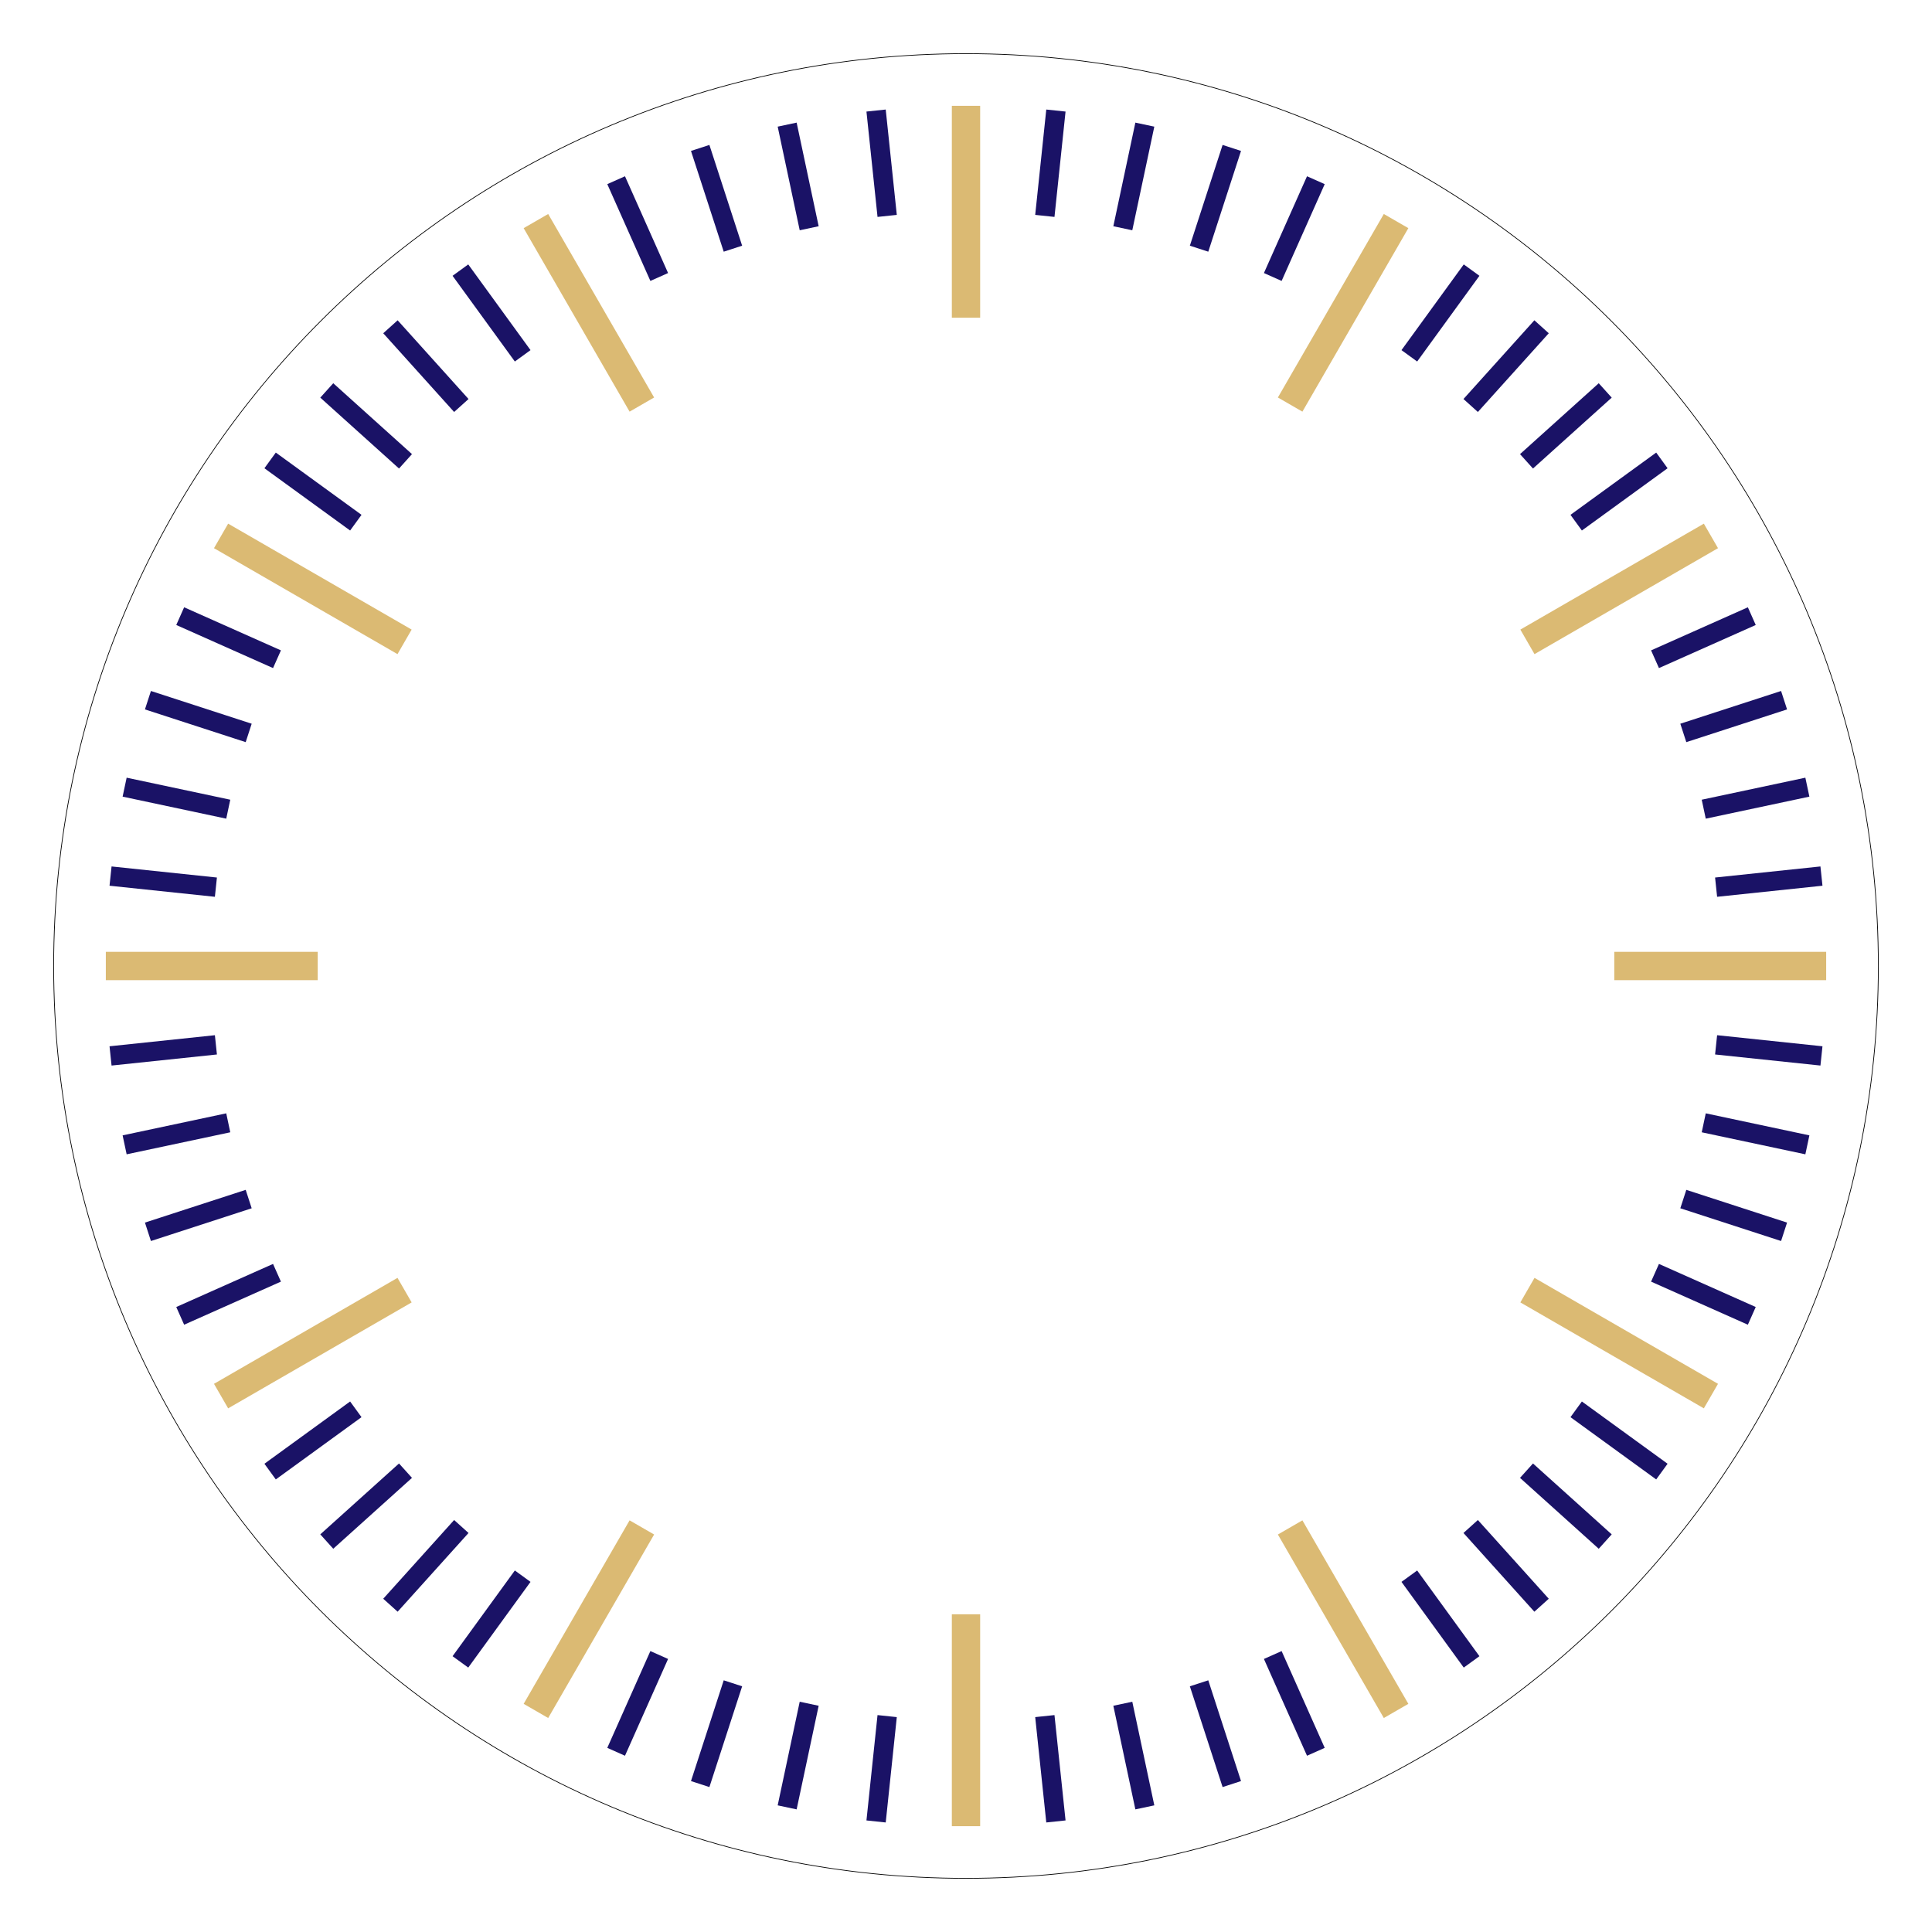
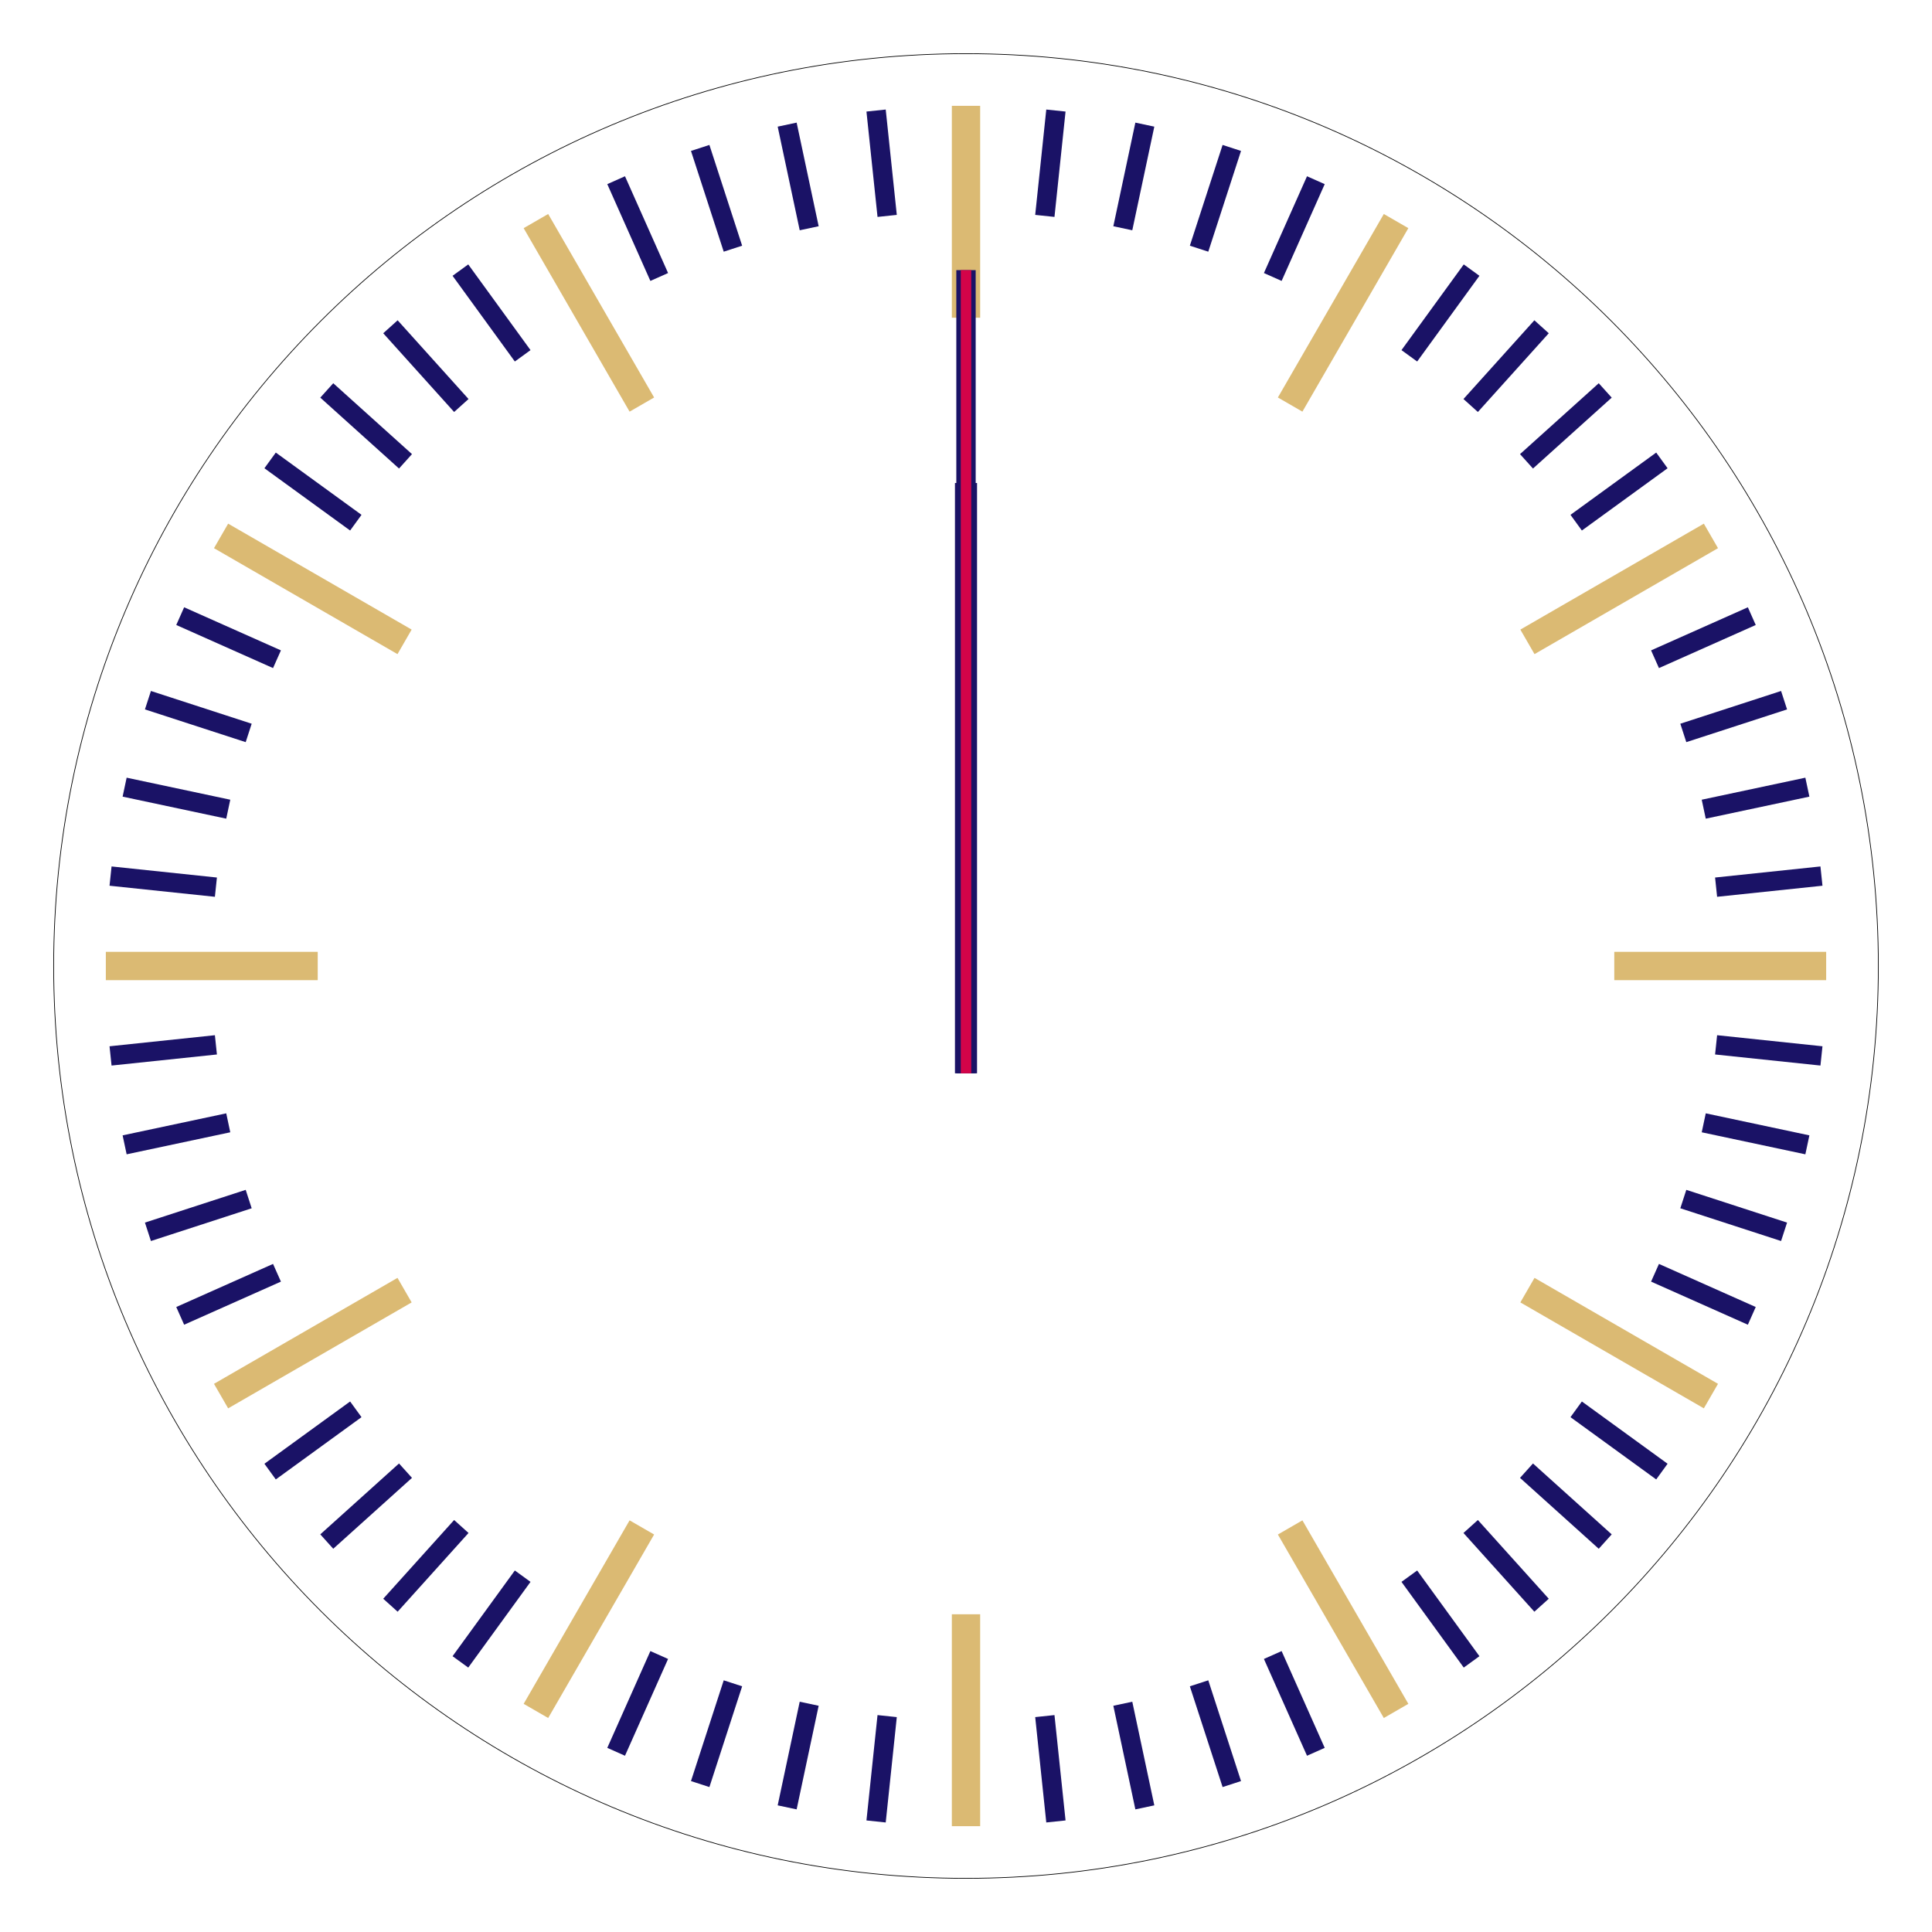
<svg xmlns="http://www.w3.org/2000/svg" width="100%" height="100%" viewBox="0 0 2700 2700" version="1.1" xml:space="preserve" style="fill-rule:evenodd;clip-rule:evenodd;stroke-linecap:round;stroke-linejoin:round;stroke-miterlimit:1.5;">
  <g transform="matrix(1.05189,0,0,1.05189,-227.834,-227.834)">
    <circle cx="1500" cy="1500" r="1212.11" style="fill:none;stroke:black;stroke-width:0.95px;" />
  </g>
  <g id="Brown-Jobs" transform="matrix(1,0,0,1,-150,-150)">
    <path d="M1500,297.902L1500,594.014" style="fill:none;stroke:rgb(219,186,115);stroke-width:39.58px;stroke-linecap:butt;" />
    <g transform="matrix(0.866025,0.5,-0.5,0.866025,950.962,-549.038)">
      <path d="M1500,297.902L1500,594.014" style="fill:none;stroke:rgb(219,186,115);stroke-width:39.58px;stroke-linecap:butt;" />
    </g>
    <g transform="matrix(0.5,0.866025,-0.866025,0.5,2049.04,-549.038)">
      <path d="M1500,297.902L1500,594.014" style="fill:none;stroke:rgb(219,186,115);stroke-width:39.58px;stroke-linecap:butt;" />
    </g>
    <g transform="matrix(2.27596e-15,1,-1,2.27596e-15,3000,-3.86535e-12)">
      <path d="M1500,297.902L1500,594.014" style="fill:none;stroke:rgb(219,186,115);stroke-width:39.58px;stroke-linecap:butt;" />
    </g>
    <g transform="matrix(-0.5,0.866025,-0.866025,-0.5,3549.04,950.962)">
      <path d="M1500,297.902L1500,594.014" style="fill:none;stroke:rgb(219,186,115);stroke-width:39.58px;stroke-linecap:butt;" />
    </g>
    <g transform="matrix(-0.866025,0.5,-0.5,-0.866025,3549.04,2049.04)">
      <path d="M1500,297.902L1500,594.014" style="fill:none;stroke:rgb(219,186,115);stroke-width:39.58px;stroke-linecap:butt;" />
    </g>
    <g transform="matrix(-1,4.60743e-15,-4.60743e-15,-1,3000,3000)">
      <path d="M1500,297.902L1500,594.014" style="fill:none;stroke:rgb(219,186,115);stroke-width:39.58px;stroke-linecap:butt;" />
    </g>
    <g transform="matrix(-0.866025,-0.5,0.5,-0.866025,2049.04,3549.04)">
      <path d="M1500,297.902L1500,594.014" style="fill:none;stroke:rgb(219,186,115);stroke-width:39.58px;stroke-linecap:butt;" />
    </g>
    <g transform="matrix(-0.5,-0.866025,0.866025,-0.5,950.962,3549.04)">
      <path d="M1500,297.902L1500,594.014" style="fill:none;stroke:rgb(219,186,115);stroke-width:39.58px;stroke-linecap:butt;" />
    </g>
    <g transform="matrix(-6.88338e-15,-1,1,-6.88338e-15,1.04592e-11,3000)">
      <path d="M1500,297.902L1500,594.014" style="fill:none;stroke:rgb(219,186,115);stroke-width:39.58px;stroke-linecap:butt;" />
    </g>
    <g transform="matrix(0.5,-0.866025,0.866025,0.5,-549.038,2049.04)">
      <path d="M1500,297.902L1500,594.014" style="fill:none;stroke:rgb(219,186,115);stroke-width:39.58px;stroke-linecap:butt;" />
    </g>
    <g transform="matrix(0.866025,-0.5,0.5,0.866025,-549.038,950.962)">
      <path d="M1500,297.902L1500,594.014" style="fill:none;stroke:rgb(219,186,115);stroke-width:39.58px;stroke-linecap:butt;" />
    </g>
  </g>
  <g id="Blue-Jobs" transform="matrix(1,0,0,1,-150,-150)">
    <g transform="matrix(0.994522,0.104528,-0.104528,0.994522,165.01,-148.576)">
      <path d="M1500,297.902L1500,445.958" style="fill:none;stroke:rgb(26,18,102);stroke-width:27.08px;stroke-linecap:butt;" />
    </g>
    <g transform="matrix(0.978148,0.207912,-0.207912,0.978148,344.646,-279.089)">
      <path d="M1500,297.902L1500,445.958" style="fill:none;stroke:rgb(26,18,102);stroke-width:27.08px;stroke-linecap:butt;" />
    </g>
    <g transform="matrix(0.951057,0.309017,-0.309017,0.951057,536.941,-390.11)">
      <path d="M1500,297.902L1500,445.958" style="fill:none;stroke:rgb(26,18,102);stroke-width:27.08px;stroke-linecap:butt;" />
    </g>
    <g transform="matrix(0.913545,0.406737,-0.406737,0.913545,739.787,-480.423)">
      <path d="M1500,297.902L1500,445.958" style="fill:none;stroke:rgb(26,18,102);stroke-width:27.08px;stroke-linecap:butt;" />
    </g>
    <g transform="matrix(0.809017,0.587785,-0.587785,0.809017,1168.15,-595.203)">
      <path d="M1500,297.902L1500,445.958" style="fill:none;stroke:rgb(26,18,102);stroke-width:27.08px;stroke-linecap:butt;" />
    </g>
    <g transform="matrix(0.743145,0.669131,-0.669131,0.743145,1388.98,-618.413)">
      <path d="M1500,297.902L1500,445.958" style="fill:none;stroke:rgb(26,18,102);stroke-width:27.08px;stroke-linecap:butt;" />
    </g>
    <g transform="matrix(0.669131,0.743145,-0.743145,0.669131,1611.02,-618.413)">
      <path d="M1500,297.902L1500,445.958" style="fill:none;stroke:rgb(26,18,102);stroke-width:27.08px;stroke-linecap:butt;" />
    </g>
    <g transform="matrix(0.587785,0.809017,-0.809017,0.587785,1831.85,-595.203)">
      <path d="M1500,297.902L1500,445.958" style="fill:none;stroke:rgb(26,18,102);stroke-width:27.08px;stroke-linecap:butt;" />
    </g>
    <g transform="matrix(0.406737,0.913545,-0.913545,0.406737,2260.21,-480.423)">
      <path d="M1500,297.902L1500,445.958" style="fill:none;stroke:rgb(26,18,102);stroke-width:27.08px;stroke-linecap:butt;" />
    </g>
    <g transform="matrix(0.309017,0.951057,-0.951057,0.309017,2463.06,-390.11)">
      <path d="M1500,297.902L1500,445.958" style="fill:none;stroke:rgb(26,18,102);stroke-width:27.08px;stroke-linecap:butt;" />
    </g>
    <g transform="matrix(0.207912,0.978148,-0.978148,0.207912,2655.35,-279.089)">
      <path d="M1500,297.902L1500,445.958" style="fill:none;stroke:rgb(26,18,102);stroke-width:27.08px;stroke-linecap:butt;" />
    </g>
    <g transform="matrix(0.104528,0.994522,-0.994522,0.104528,2834.99,-148.576)">
      <path d="M1500,297.902L1500,445.958" style="fill:none;stroke:rgb(26,18,102);stroke-width:27.08px;stroke-linecap:butt;" />
    </g>
    <g transform="matrix(-0.104528,0.994522,-0.994522,-0.104528,3148.58,165.01)">
      <path d="M1500,297.902L1500,445.958" style="fill:none;stroke:rgb(26,18,102);stroke-width:27.08px;stroke-linecap:butt;" />
    </g>
    <g transform="matrix(-0.207912,0.978148,-0.978148,-0.207912,3279.09,344.646)">
      <path d="M1500,297.902L1500,445.958" style="fill:none;stroke:rgb(26,18,102);stroke-width:27.08px;stroke-linecap:butt;" />
    </g>
    <g transform="matrix(-0.309017,0.951057,-0.951057,-0.309017,3390.11,536.941)">
      <path d="M1500,297.902L1500,445.958" style="fill:none;stroke:rgb(26,18,102);stroke-width:27.08px;stroke-linecap:butt;" />
    </g>
    <g transform="matrix(-0.406737,0.913545,-0.913545,-0.406737,3480.42,739.787)">
      <path d="M1500,297.902L1500,445.958" style="fill:none;stroke:rgb(26,18,102);stroke-width:27.08px;stroke-linecap:butt;" />
    </g>
    <g transform="matrix(-0.587785,0.809017,-0.809017,-0.587785,3595.2,1168.15)">
      <path d="M1500,297.902L1500,445.958" style="fill:none;stroke:rgb(26,18,102);stroke-width:27.08px;stroke-linecap:butt;" />
    </g>
    <g transform="matrix(-0.669131,0.743145,-0.743145,-0.669131,3618.41,1388.98)">
      <path d="M1500,297.902L1500,445.958" style="fill:none;stroke:rgb(26,18,102);stroke-width:27.08px;stroke-linecap:butt;" />
    </g>
    <g transform="matrix(-0.743145,0.669131,-0.669131,-0.743145,3618.41,1611.02)">
      <path d="M1500,297.902L1500,445.958" style="fill:none;stroke:rgb(26,18,102);stroke-width:27.08px;stroke-linecap:butt;" />
    </g>
    <g transform="matrix(-0.809017,0.587785,-0.587785,-0.809017,3595.2,1831.85)">
      <path d="M1500,297.902L1500,445.958" style="fill:none;stroke:rgb(26,18,102);stroke-width:27.08px;stroke-linecap:butt;" />
    </g>
    <g transform="matrix(-0.913545,0.406737,-0.406737,-0.913545,3480.42,2260.21)">
      <path d="M1500,297.902L1500,445.958" style="fill:none;stroke:rgb(26,18,102);stroke-width:27.08px;stroke-linecap:butt;" />
    </g>
    <g transform="matrix(-0.951057,0.309017,-0.309017,-0.951057,3390.11,2463.06)">
      <path d="M1500,297.902L1500,445.958" style="fill:none;stroke:rgb(26,18,102);stroke-width:27.08px;stroke-linecap:butt;" />
    </g>
    <g transform="matrix(-0.978148,0.207912,-0.207912,-0.978148,3279.09,2655.35)">
      <path d="M1500,297.902L1500,445.958" style="fill:none;stroke:rgb(26,18,102);stroke-width:27.08px;stroke-linecap:butt;" />
    </g>
    <g transform="matrix(-0.994522,0.104528,-0.104528,-0.994522,3148.58,2834.99)">
      <path d="M1500,297.902L1500,445.958" style="fill:none;stroke:rgb(26,18,102);stroke-width:27.08px;stroke-linecap:butt;" />
    </g>
    <g transform="matrix(-0.994522,-0.104528,0.104528,-0.994522,2834.99,3148.58)">
      <path d="M1500,297.902L1500,445.958" style="fill:none;stroke:rgb(26,18,102);stroke-width:27.08px;stroke-linecap:butt;" />
    </g>
    <g transform="matrix(-0.978148,-0.207912,0.207912,-0.978148,2655.35,3279.09)">
      <path d="M1500,297.902L1500,445.958" style="fill:none;stroke:rgb(26,18,102);stroke-width:27.08px;stroke-linecap:butt;" />
    </g>
    <g transform="matrix(-0.951057,-0.309017,0.309017,-0.951057,2463.06,3390.11)">
      <path d="M1500,297.902L1500,445.958" style="fill:none;stroke:rgb(26,18,102);stroke-width:27.08px;stroke-linecap:butt;" />
    </g>
    <g transform="matrix(-0.913545,-0.406737,0.406737,-0.913545,2260.21,3480.42)">
      <path d="M1500,297.902L1500,445.958" style="fill:none;stroke:rgb(26,18,102);stroke-width:27.08px;stroke-linecap:butt;" />
    </g>
    <g transform="matrix(-0.809017,-0.587785,0.587785,-0.809017,1831.85,3595.2)">
      <path d="M1500,297.902L1500,445.958" style="fill:none;stroke:rgb(26,18,102);stroke-width:27.08px;stroke-linecap:butt;" />
    </g>
    <g transform="matrix(-0.743145,-0.669131,0.669131,-0.743145,1611.02,3618.41)">
      <path d="M1500,297.902L1500,445.958" style="fill:none;stroke:rgb(26,18,102);stroke-width:27.08px;stroke-linecap:butt;" />
    </g>
    <g transform="matrix(-0.669131,-0.743145,0.743145,-0.669131,1388.98,3618.41)">
      <path d="M1500,297.902L1500,445.958" style="fill:none;stroke:rgb(26,18,102);stroke-width:27.08px;stroke-linecap:butt;" />
    </g>
    <g transform="matrix(-0.587785,-0.809017,0.809017,-0.587785,1168.15,3595.2)">
      <path d="M1500,297.902L1500,445.958" style="fill:none;stroke:rgb(26,18,102);stroke-width:27.08px;stroke-linecap:butt;" />
    </g>
    <g transform="matrix(-0.406737,-0.913545,0.913545,-0.406737,739.787,3480.42)">
      <path d="M1500,297.902L1500,445.958" style="fill:none;stroke:rgb(26,18,102);stroke-width:27.08px;stroke-linecap:butt;" />
    </g>
    <g transform="matrix(-0.309017,-0.951057,0.951057,-0.309017,536.941,3390.11)">
      <path d="M1500,297.902L1500,445.958" style="fill:none;stroke:rgb(26,18,102);stroke-width:27.08px;stroke-linecap:butt;" />
    </g>
    <g transform="matrix(-0.207912,-0.978148,0.978148,-0.207912,344.646,3279.09)">
      <path d="M1500,297.902L1500,445.958" style="fill:none;stroke:rgb(26,18,102);stroke-width:27.08px;stroke-linecap:butt;" />
    </g>
    <g transform="matrix(-0.104528,-0.994522,0.994522,-0.104528,165.01,3148.58)">
      <path d="M1500,297.902L1500,445.958" style="fill:none;stroke:rgb(26,18,102);stroke-width:27.08px;stroke-linecap:butt;" />
    </g>
    <g transform="matrix(0.104528,-0.994522,0.994522,0.104528,-148.576,2834.99)">
      <path d="M1500,297.902L1500,445.958" style="fill:none;stroke:rgb(26,18,102);stroke-width:27.08px;stroke-linecap:butt;" />
    </g>
    <g transform="matrix(0.207912,-0.978148,0.978148,0.207912,-279.089,2655.35)">
      <path d="M1500,297.902L1500,445.958" style="fill:none;stroke:rgb(26,18,102);stroke-width:27.08px;stroke-linecap:butt;" />
    </g>
    <g transform="matrix(0.309017,-0.951057,0.951057,0.309017,-390.11,2463.06)">
      <path d="M1500,297.902L1500,445.958" style="fill:none;stroke:rgb(26,18,102);stroke-width:27.08px;stroke-linecap:butt;" />
    </g>
    <g transform="matrix(0.406737,-0.913545,0.913545,0.406737,-480.423,2260.21)">
      <path d="M1500,297.902L1500,445.958" style="fill:none;stroke:rgb(26,18,102);stroke-width:27.08px;stroke-linecap:butt;" />
    </g>
    <g transform="matrix(0.587785,-0.809017,0.809017,0.587785,-595.203,1831.85)">
      <path d="M1500,297.902L1500,445.958" style="fill:none;stroke:rgb(26,18,102);stroke-width:27.08px;stroke-linecap:butt;" />
    </g>
    <g transform="matrix(0.669131,-0.743145,0.743145,0.669131,-618.413,1611.02)">
      <path d="M1500,297.902L1500,445.958" style="fill:none;stroke:rgb(26,18,102);stroke-width:27.08px;stroke-linecap:butt;" />
    </g>
    <g transform="matrix(0.743145,-0.669131,0.669131,0.743145,-618.413,1388.98)">
      <path d="M1500,297.902L1500,445.958" style="fill:none;stroke:rgb(26,18,102);stroke-width:27.08px;stroke-linecap:butt;" />
    </g>
    <g transform="matrix(0.809017,-0.587785,0.587785,0.809017,-595.203,1168.15)">
      <path d="M1500,297.902L1500,445.958" style="fill:none;stroke:rgb(26,18,102);stroke-width:27.08px;stroke-linecap:butt;" />
    </g>
    <g transform="matrix(0.913545,-0.406737,0.406737,0.913545,-480.423,739.787)">
      <path d="M1500,297.902L1500,445.958" style="fill:none;stroke:rgb(26,18,102);stroke-width:27.08px;stroke-linecap:butt;" />
    </g>
    <g transform="matrix(0.951057,-0.309017,0.309017,0.951057,-390.11,536.941)">
      <path d="M1500,297.902L1500,445.958" style="fill:none;stroke:rgb(26,18,102);stroke-width:27.08px;stroke-linecap:butt;" />
    </g>
    <g transform="matrix(0.978148,-0.207912,0.207912,0.978148,-279.089,344.646)">
      <path d="M1500,297.902L1500,445.958" style="fill:none;stroke:rgb(26,18,102);stroke-width:27.08px;stroke-linecap:butt;" />
    </g>
    <g transform="matrix(0.994522,-0.104528,0.104528,0.994522,-148.576,165.01)">
      <path d="M1500,297.902L1500,445.958" style="fill:none;stroke:rgb(26,18,102);stroke-width:27.08px;stroke-linecap:butt;" />
    </g>
  </g>
+   <g id="hour" transform="matrix(1,0,0,0.734955,0,397.568)">
+     <path d="M1350,377.482L1350,1500" style="fill:none;stroke:rgb(26,18,102);stroke-width:30.86px;stroke-linecap:butt;" />
+   </g>
+   <path id="minute" d="M1350,377.482L1350,1500" style="fill:none;stroke:rgb(26,18,102);stroke-width:27.08px;stroke-linecap:butt;" />
+   <path id="second" d="M1350,377.482L1350,1500" style="fill:none;stroke:rgb(211,4,73);stroke-width:14.58px;stroke-linecap:butt;" />
</svg>
